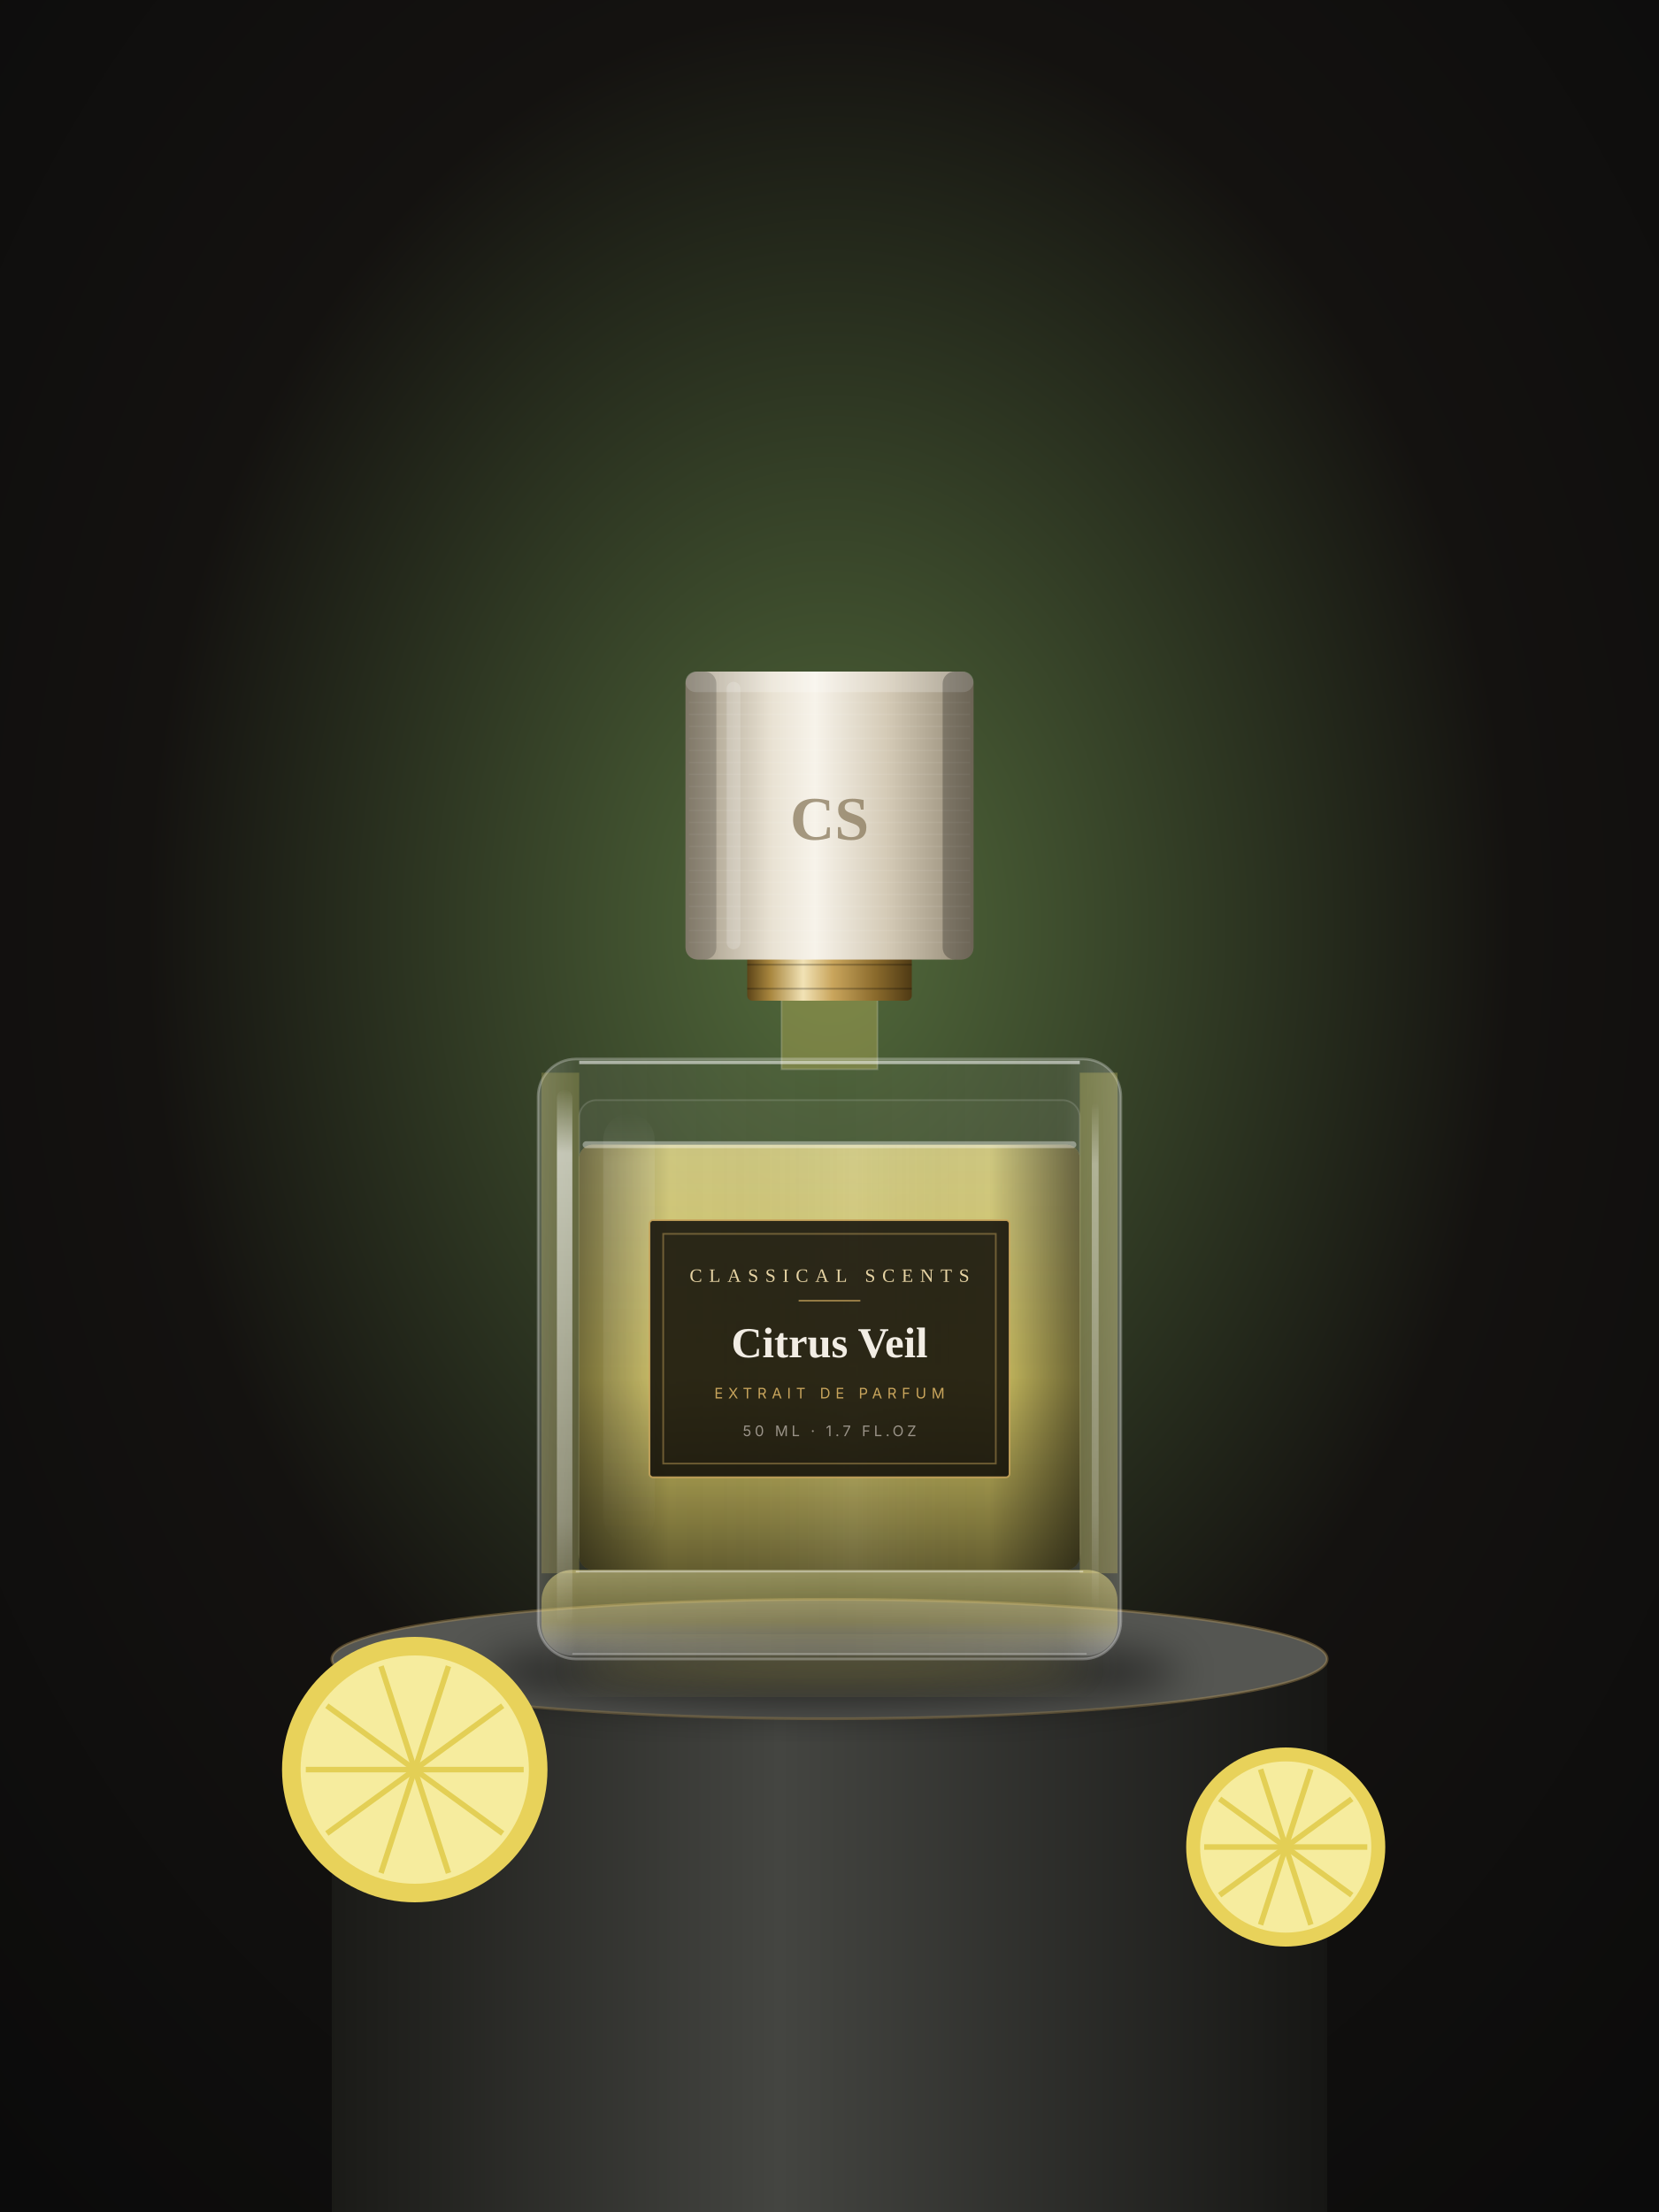
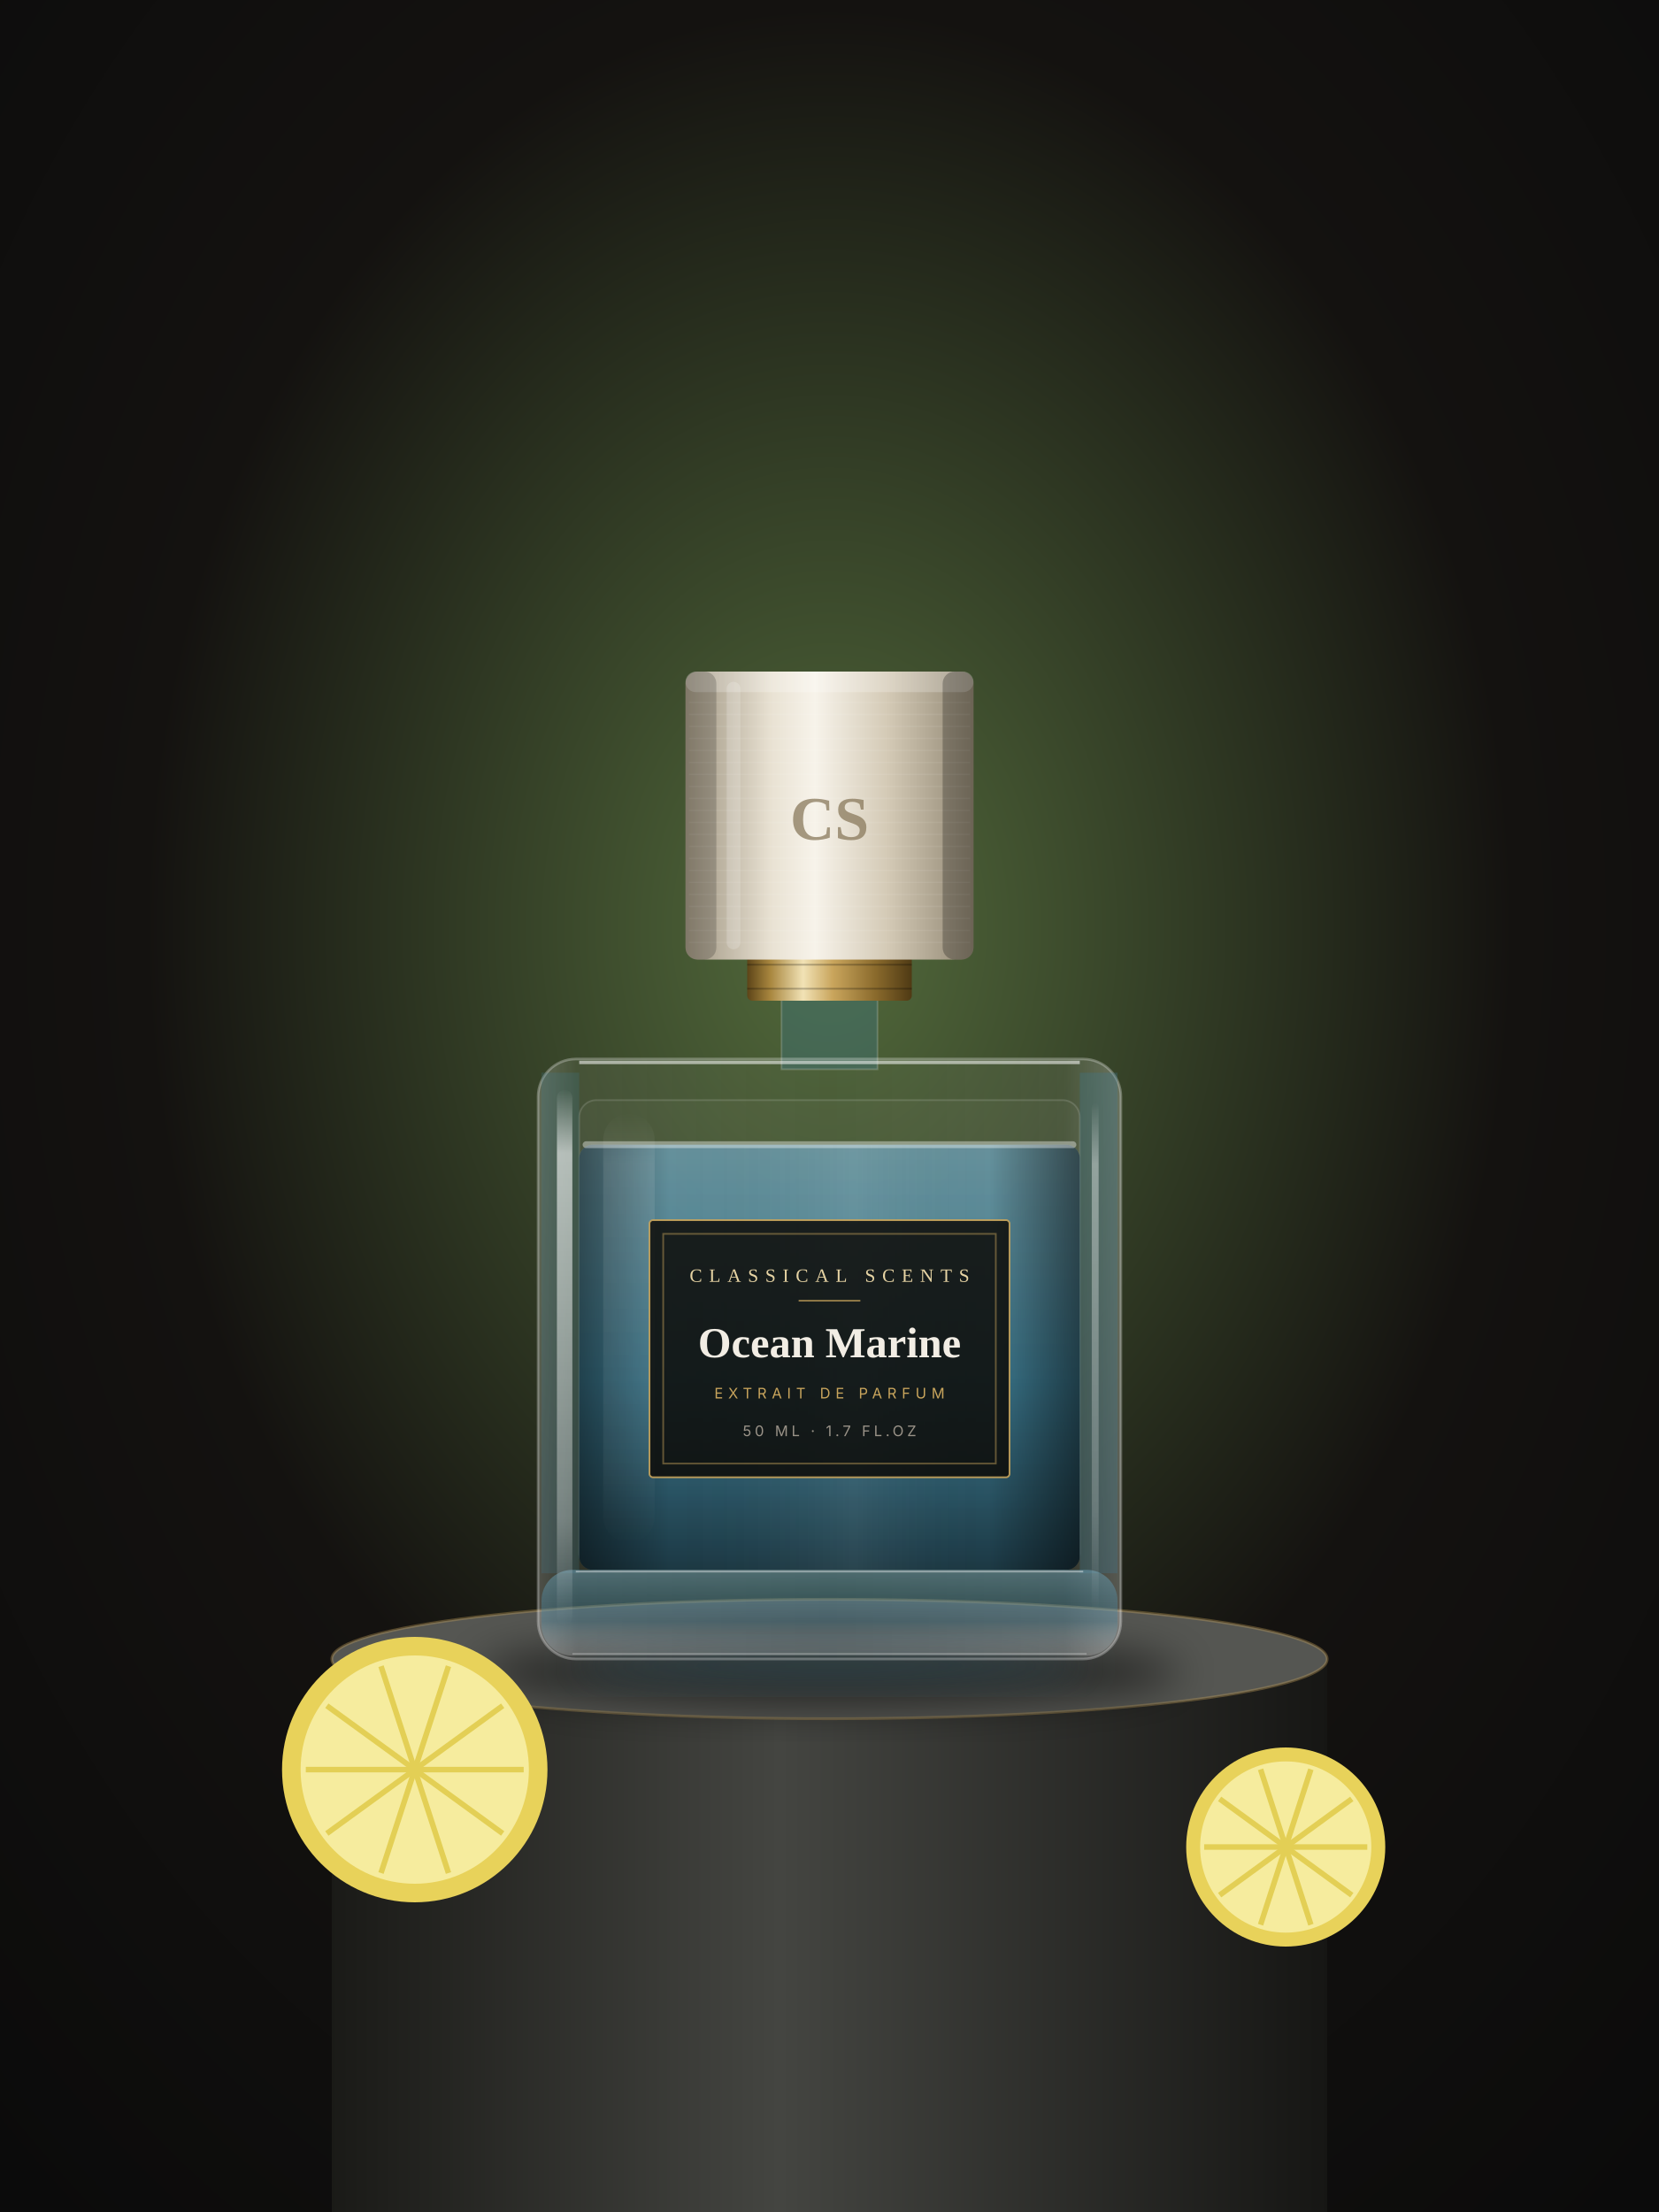
<svg xmlns="http://www.w3.org/2000/svg" width="600" height="800" viewBox="0 0 600 800" role="img" aria-label="Fresh and citrus collection">
  <defs>
    <radialGradient id="g10" cx=".5" cy=".42" r=".75">
      <stop offset="0" stop-color="#536b3c" />
      <stop offset=".55" stop-color="#141210" />
      <stop offset="1" stop-color="#0B0B0B" />
    </radialGradient>
  </defs>
  <rect width="600" height="800" fill="url(#g10)" />
  <defs>
    <linearGradient id="pl11" x1="0" x2="1">
      <stop offset="0" stop-color="#1a1a17" />
      <stop offset=".45" stop-color="#444541" />
      <stop offset="1" stop-color="#161614" />
    </linearGradient>
  </defs>
  <rect x="120" y="600" width="360" height="200" fill="url(#pl11)" />
  <ellipse cx="300" cy="600" rx="180" ry="21.6" fill="#555652" />
  <ellipse cx="300" cy="600" rx="180" ry="21.6" fill="none" stroke="#C9A55C" stroke-opacity=".35" />
  <g transform="translate(52 152.36) scale(0.62)">
    <defs>
      <linearGradient id="q12gl" x1="0" x2="1">
        <stop offset="0" stop-color="#fff" stop-opacity=".22" />
        <stop offset=".07" stop-color="#fff" stop-opacity=".06" />
        <stop offset=".5" stop-color="#fff" stop-opacity=".02" />
        <stop offset=".9" stop-color="#fff" stop-opacity=".07" />
        <stop offset="1" stop-color="#fff" stop-opacity=".26" />
      </linearGradient>
      <linearGradient id="q12lq" x1="0" y1="0" x2="0" y2="1">
-         <stop offset="0" stop-color="#eade8f" stop-opacity=".82" />
-         <stop offset=".55" stop-color="#e3d36a" stop-opacity=".9" />
-         <stop offset="1" stop-color="#665f30" stop-opacity=".97" />
+         <stop offset="0" stop-color="#6c9db0" stop-opacity=".82" />
+         <stop offset=".55" stop-color="#3b7c96" stop-opacity=".9" />
+         <stop offset="1" stop-color="#1b3844" stop-opacity=".97" />
      </linearGradient>
      <linearGradient id="q12lh" x1="0" x2="1">
        <stop offset="0" stop-color="#000" stop-opacity=".45" />
        <stop offset=".18" stop-color="#000" stop-opacity="0" />
        <stop offset=".55" stop-color="#fff" stop-opacity=".06" />
        <stop offset=".82" stop-color="#000" stop-opacity="0" />
        <stop offset="1" stop-color="#000" stop-opacity=".5" />
      </linearGradient>
      <linearGradient id="q12bs" x1="0" y1="0" x2="0" y2="1">
-         <stop offset="0" stop-color="#eade8f" stop-opacity=".55" />
-         <stop offset=".6" stop-color="#e3d36a" stop-opacity=".35" />
+         <stop offset="0" stop-color="#6c9db0" stop-opacity=".55" />
+         <stop offset=".6" stop-color="#3b7c96" stop-opacity=".35" />
        <stop offset="1" stop-color="#fff" stop-opacity=".18" />
      </linearGradient>
      <linearGradient id="q12cp" x1="0" x2="1">
        <stop offset="0" stop-color="#9c927e" />
        <stop offset="0.3" stop-color="#e9e2d3" />
        <stop offset="0.45" stop-color="#f7f3ea" />
        <stop offset="0.7" stop-color="#d4cab6" />
        <stop offset="1" stop-color="#8f8571" />
      </linearGradient>
      <linearGradient id="q12cs" x1="0" x2="1">
        <stop offset="0" stop-color="#9c927e" />
        <stop offset="0.3" stop-color="#e9e2d3" />
        <stop offset="0.45" stop-color="#f7f3ea" />
        <stop offset="0.7" stop-color="#d4cab6" />
        <stop offset="1" stop-color="#8f8571" />
      </linearGradient>
      <linearGradient id="q12co" x1="0" x2="1">
        <stop offset="0" stop-color="#5c4418" />
        <stop offset="0.14" stop-color="#a8863e" />
        <stop offset="0.34" stop-color="#f1e2b5" />
        <stop offset="0.52" stop-color="#c9a55c" />
        <stop offset="0.78" stop-color="#8a6a2c" />
        <stop offset="1" stop-color="#4f3a14" />
      </linearGradient>
      <linearGradient id="q12sp" x1="0" y1="0" x2="0" y2="1">
        <stop offset="0" stop-color="#fff" stop-opacity="0" />
        <stop offset=".12" stop-color="#fff" stop-opacity=".7" />
        <stop offset=".8" stop-color="#fff" stop-opacity=".35" />
        <stop offset="1" stop-color="#fff" stop-opacity="0" />
      </linearGradient>
      <linearGradient id="q12sw" x1="0" x2="1">
        <stop offset="0" stop-color="#fff" stop-opacity="0" />
        <stop offset=".5" stop-color="#fff" stop-opacity=".22" />
        <stop offset="1" stop-color="#fff" stop-opacity="0" />
      </linearGradient>
      <filter id="q12bl" x="-50%" y="-50%" width="200%" height="200%">
        <feGaussianBlur stdDeviation="12" />
      </filter>
      <clipPath id="q12clip">
        <rect x="230" y="372" width="340" height="350" rx="22" />
      </clipPath>
    </defs>
    <ellipse cx="400" cy="730" rx="205" ry="20" fill="#000" opacity=".55" filter="url(#q12bl)" />
-     <ellipse cx="400" cy="726" rx="150" ry="9" fill="#e3d36a" opacity=".35" filter="url(#q12bl)" />
-     <rect x="372" y="330" width="56" height="48" fill="#e3d36a" fill-opacity=".3" stroke="#fff" stroke-opacity=".18" />
+     <ellipse cx="400" cy="726" rx="150" ry="9" fill="#3b7c96" opacity=".35" filter="url(#q12bl)" />
+     <rect x="372" y="330" width="56" height="48" fill="#3b7c96" fill-opacity=".3" stroke="#fff" stroke-opacity=".18" />
    <rect x="230" y="372" width="340" height="350" rx="22" fill="url(#q12gl)" stroke="#fff" stroke-opacity=".28" stroke-width="1.5" />
    <rect x="254" y="396" width="292" height="274" rx="10" fill="#fff" fill-opacity=".03" stroke="#fff" stroke-opacity=".14" />
    <rect x="254" y="422" width="292" height="248" rx="8" fill="url(#q12lq)" />
    <rect x="254" y="422" width="292" height="248" rx="8" fill="url(#q12lh)" />
    <rect x="256" y="420" width="288" height="4" rx="2" fill="#fff" opacity=".38" />
-     <rect x="232" y="380" width="22" height="292" fill="#e3d36a" fill-opacity=".22" />
-     <rect x="546" y="380" width="22" height="292" fill="#e3d36a" fill-opacity=".28" />
+     <rect x="232" y="380" width="22" height="292" fill="#3b7c96" fill-opacity=".22" />
+     <rect x="546" y="380" width="22" height="292" fill="#3b7c96" fill-opacity=".28" />
    <rect x="232" y="670" width="336" height="50" rx="18" fill="url(#q12bs)" />
    <path d="M252 671H548" stroke="#fff" stroke-opacity=".4" />
    <path d="M250 719H550" stroke="#fff" stroke-opacity=".25" />
    <rect x="241" y="390" width="9" height="312" rx="4.5" fill="url(#q12sp)" opacity=".85" />
    <rect x="553" y="398" width="4" height="296" rx="2" fill="url(#q12sp)" opacity=".55" />
    <rect x="268" y="404" width="30" height="250" rx="15" fill="url(#q12sp)" opacity=".14" />
    <path d="M254 374H546" stroke="#fff" stroke-opacity=".55" stroke-width="2" />
    <rect x="295" y="466" width="210" height="150" rx="2" fill="#0c0a07" fill-opacity=".84" stroke="#C9A55C" stroke-opacity=".9" />
    <rect x="303" y="474" width="194" height="134" fill="none" stroke="#C9A55C" stroke-opacity=".45" />
    <text x="400" y="502" text-anchor="middle" font-family="'Cormorant Garamond',Georgia,'Times New Roman',serif" font-size="11" letter-spacing="4" fill="#E6D3A3">CLASSICAL SCENTS</text>
    <path d="M382 513H418" stroke="#C9A55C" stroke-opacity=".7" />
-     <text x="400" y="546" text-anchor="middle" font-family="'Cormorant Garamond',Georgia,'Times New Roman',serif" font-size="25" font-weight="600" fill="#F2EDE4">Citrus Veil</text>
+     <text x="400" y="546" text-anchor="middle" font-family="'Cormorant Garamond',Georgia,'Times New Roman',serif" font-size="25" font-weight="600" fill="#F2EDE4">Ocean Marine</text>
    <text x="400" y="570" text-anchor="middle" font-family="Inter,'Segoe UI',Arial,sans-serif" font-size="8.5" letter-spacing="3" fill="#C9A55C">EXTRAIT DE PARFUM</text>
    <text x="400" y="592" text-anchor="middle" font-family="Inter,'Segoe UI',Arial,sans-serif" font-size="8.5" letter-spacing="2" fill="#9A9388">50 ML · 1.7 FL.OZ</text>
    <rect x="352" y="310" width="96" height="28" rx="3" fill="url(#q12co)" />
    <path d="M352 317H448M352 331H448" stroke="#000" stroke-opacity=".25" />
    <rect x="316" y="146" width="168" height="168" rx="7" fill="url(#q12cp)" />
    <rect x="316" y="146" width="168" height="12" rx="6" fill="#fff" opacity=".22" />
    <path d="M318 164H482M318 171H482M318 178H482M318 185H482M318 192H482M318 199H482M318 206H482M318 213H482M318 220H482M318 227H482M318 234H482M318 241H482M318 248H482M318 255H482M318 262H482M318 269H482M318 276H482M318 283H482M318 290H482M318 297H482M318 304H482" stroke="#fff" stroke-opacity="0.07" stroke-width=".8" />
    <rect x="316" y="146" width="18" height="168" rx="7" fill="#000" opacity=".18" />
    <rect x="466" y="146" width="18" height="168" rx="7" fill="#000" opacity=".25" />
    <rect x="340" y="152" width="8" height="156" rx="4" fill="#fff" opacity="0.18" />
    <text x="400" y="244" text-anchor="middle" font-family="'Cormorant Garamond',Georgia,'Times New Roman',serif" font-size="36" font-weight="600" fill="#8a7a5c" fill-opacity="0.75">CS</text>
  </g>
  <circle cx="150" cy="640" r="48" fill="#e8d25a" />
  <circle cx="150" cy="640" r="41.28" fill="#f6ec9e" />
  <path d="M150 640L189.4 640.0" stroke="#e3cf55" stroke-width="2" />
  <path d="M150 640L181.8 663.1" stroke="#e3cf55" stroke-width="2" />
  <path d="M150 640L162.2 677.4" stroke="#e3cf55" stroke-width="2" />
  <path d="M150 640L137.8 677.4" stroke="#e3cf55" stroke-width="2" />
  <path d="M150 640L118.2 663.1" stroke="#e3cf55" stroke-width="2" />
  <path d="M150 640L110.6 640.0" stroke="#e3cf55" stroke-width="2" />
  <path d="M150 640L118.2 616.9" stroke="#e3cf55" stroke-width="2" />
  <path d="M150 640L137.8 602.6" stroke="#e3cf55" stroke-width="2" />
  <path d="M150 640L162.2 602.6" stroke="#e3cf55" stroke-width="2" />
  <path d="M150 640L181.8 616.9" stroke="#e3cf55" stroke-width="2" />
  <circle cx="465" cy="668" r="36" fill="#e8d25a" />
  <circle cx="465" cy="668" r="30.96" fill="#f6ec9e" />
  <path d="M465 668L494.5 668.0" stroke="#e3cf55" stroke-width="2" />
  <path d="M465 668L488.9 685.4" stroke="#e3cf55" stroke-width="2" />
  <path d="M465 668L474.1 696.1" stroke="#e3cf55" stroke-width="2" />
  <path d="M465 668L455.9 696.1" stroke="#e3cf55" stroke-width="2" />
  <path d="M465 668L441.1 685.4" stroke="#e3cf55" stroke-width="2" />
  <path d="M465 668L435.5 668.0" stroke="#e3cf55" stroke-width="2" />
  <path d="M465 668L441.1 650.6" stroke="#e3cf55" stroke-width="2" />
  <path d="M465 668L455.9 639.9" stroke="#e3cf55" stroke-width="2" />
  <path d="M465 668L474.1 639.9" stroke="#e3cf55" stroke-width="2" />
  <path d="M465 668L488.9 650.6" stroke="#e3cf55" stroke-width="2" />
</svg>
